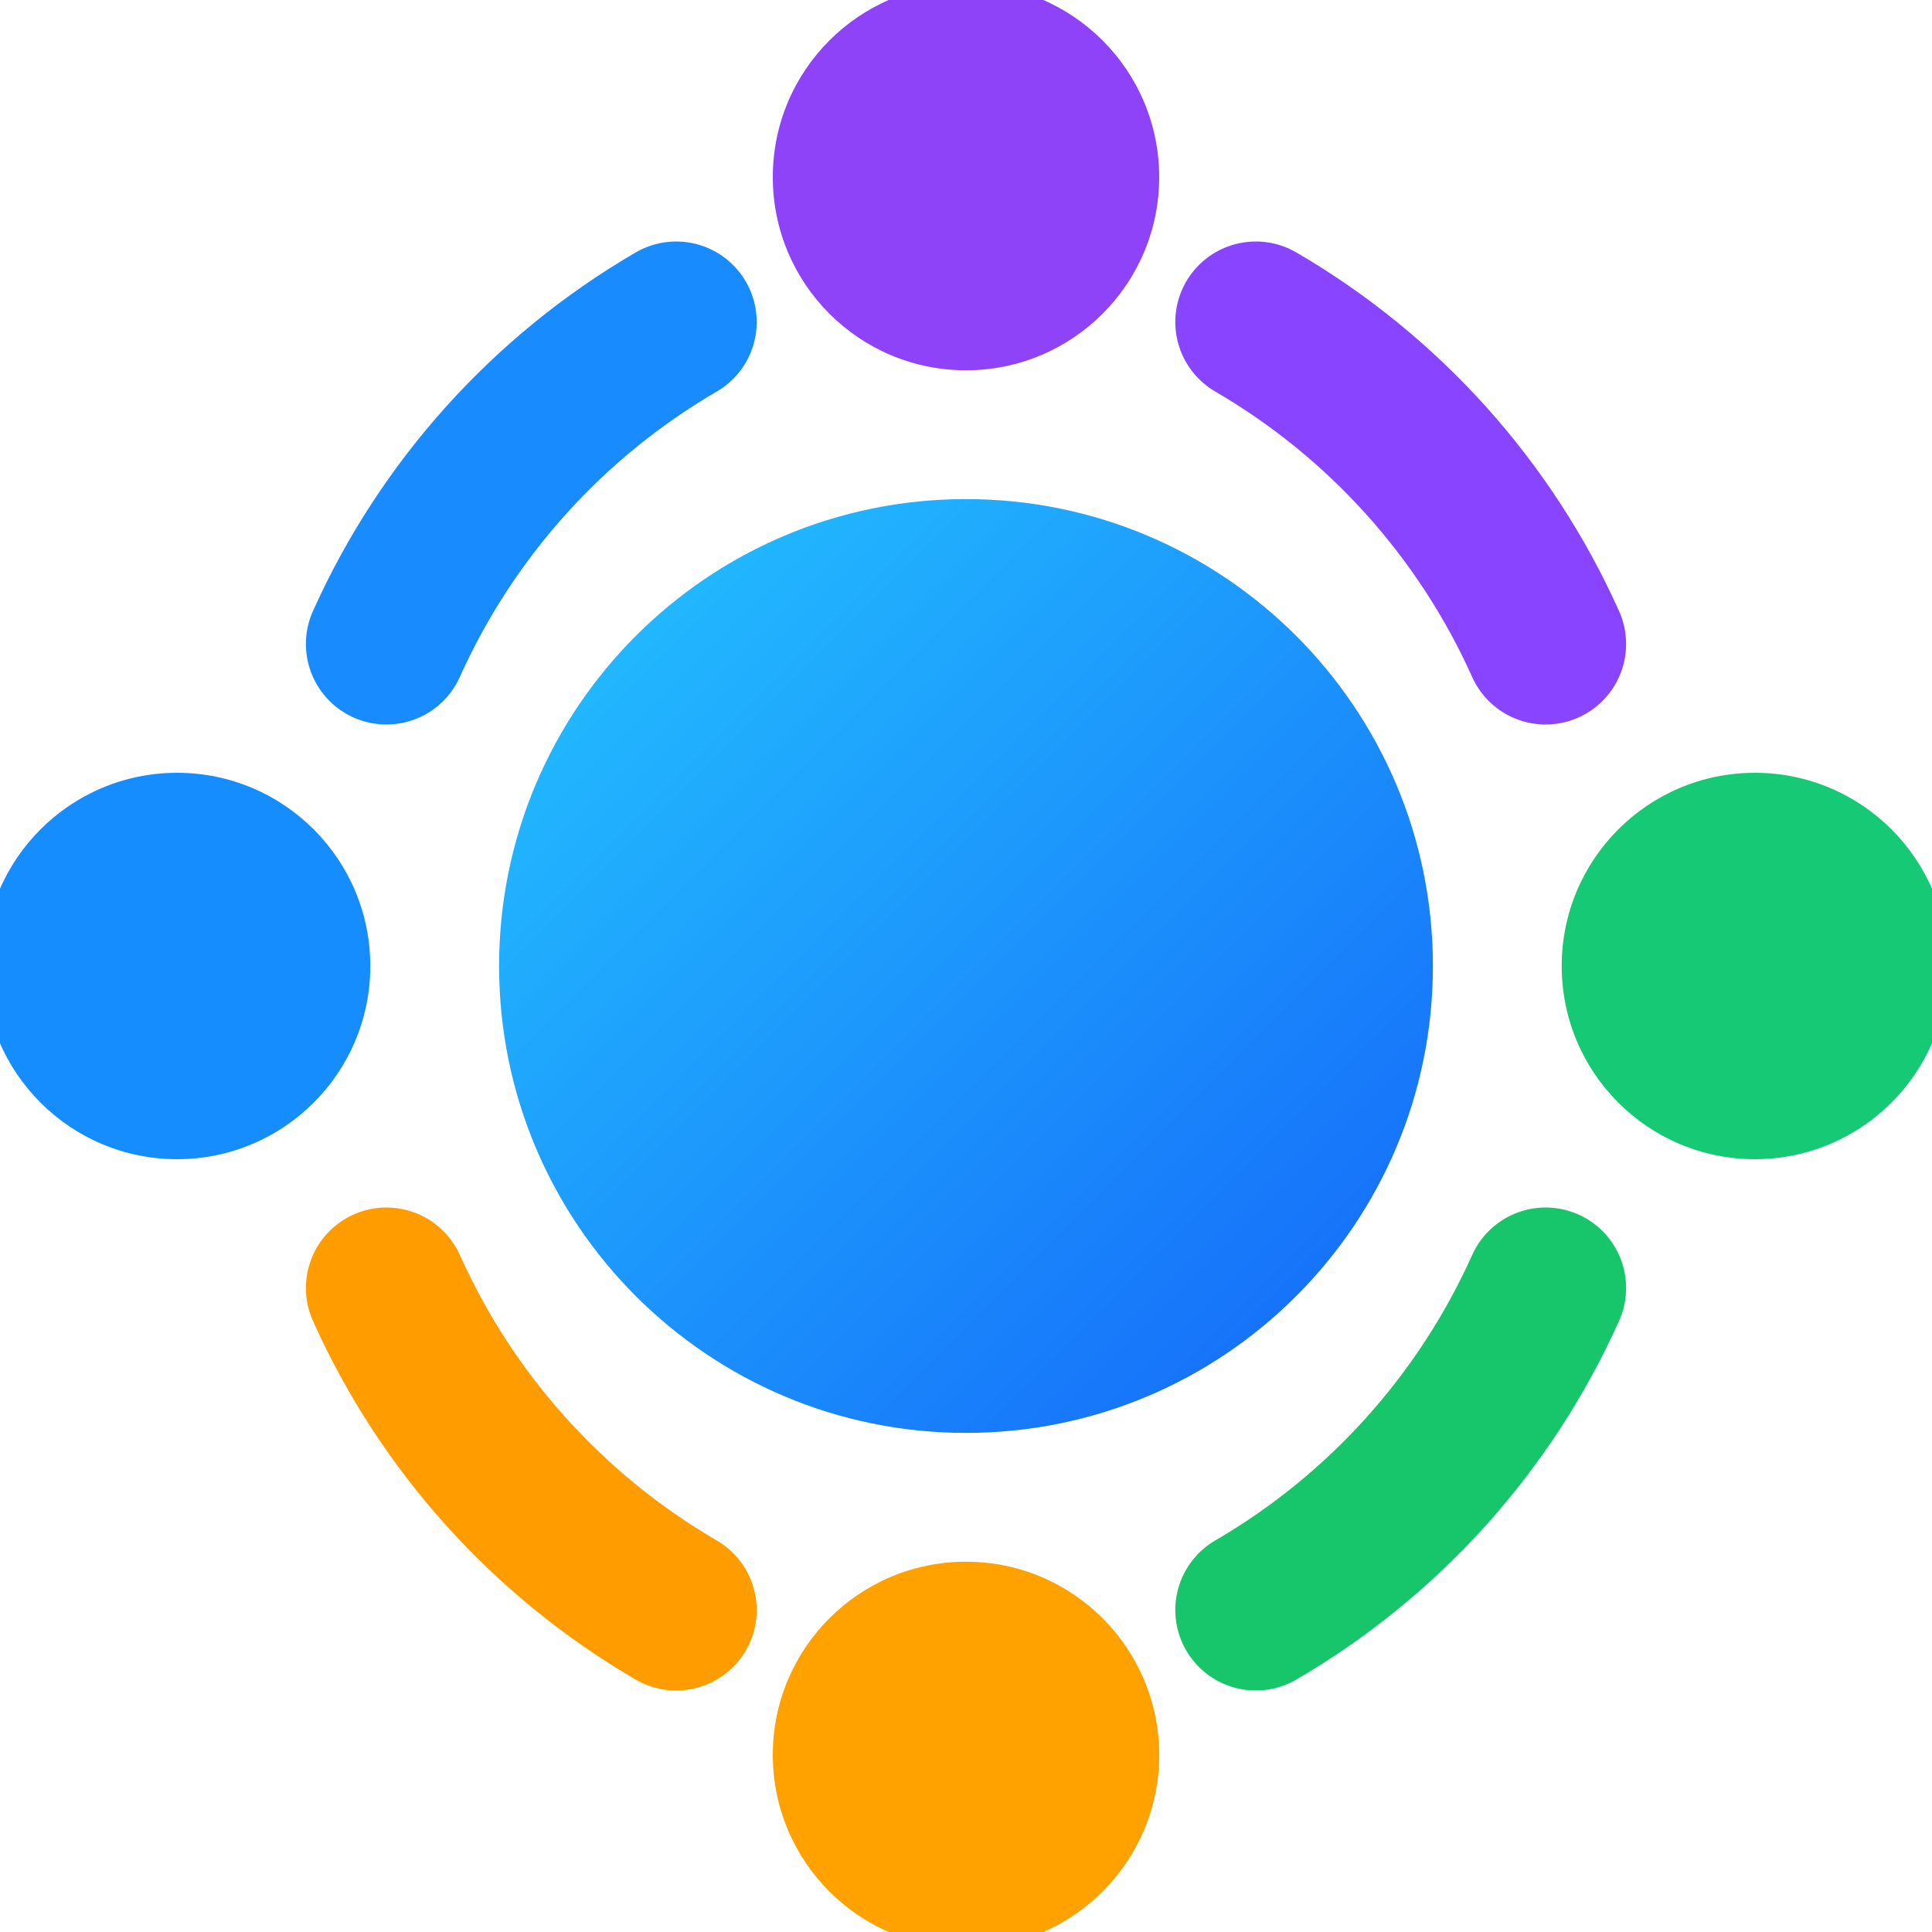
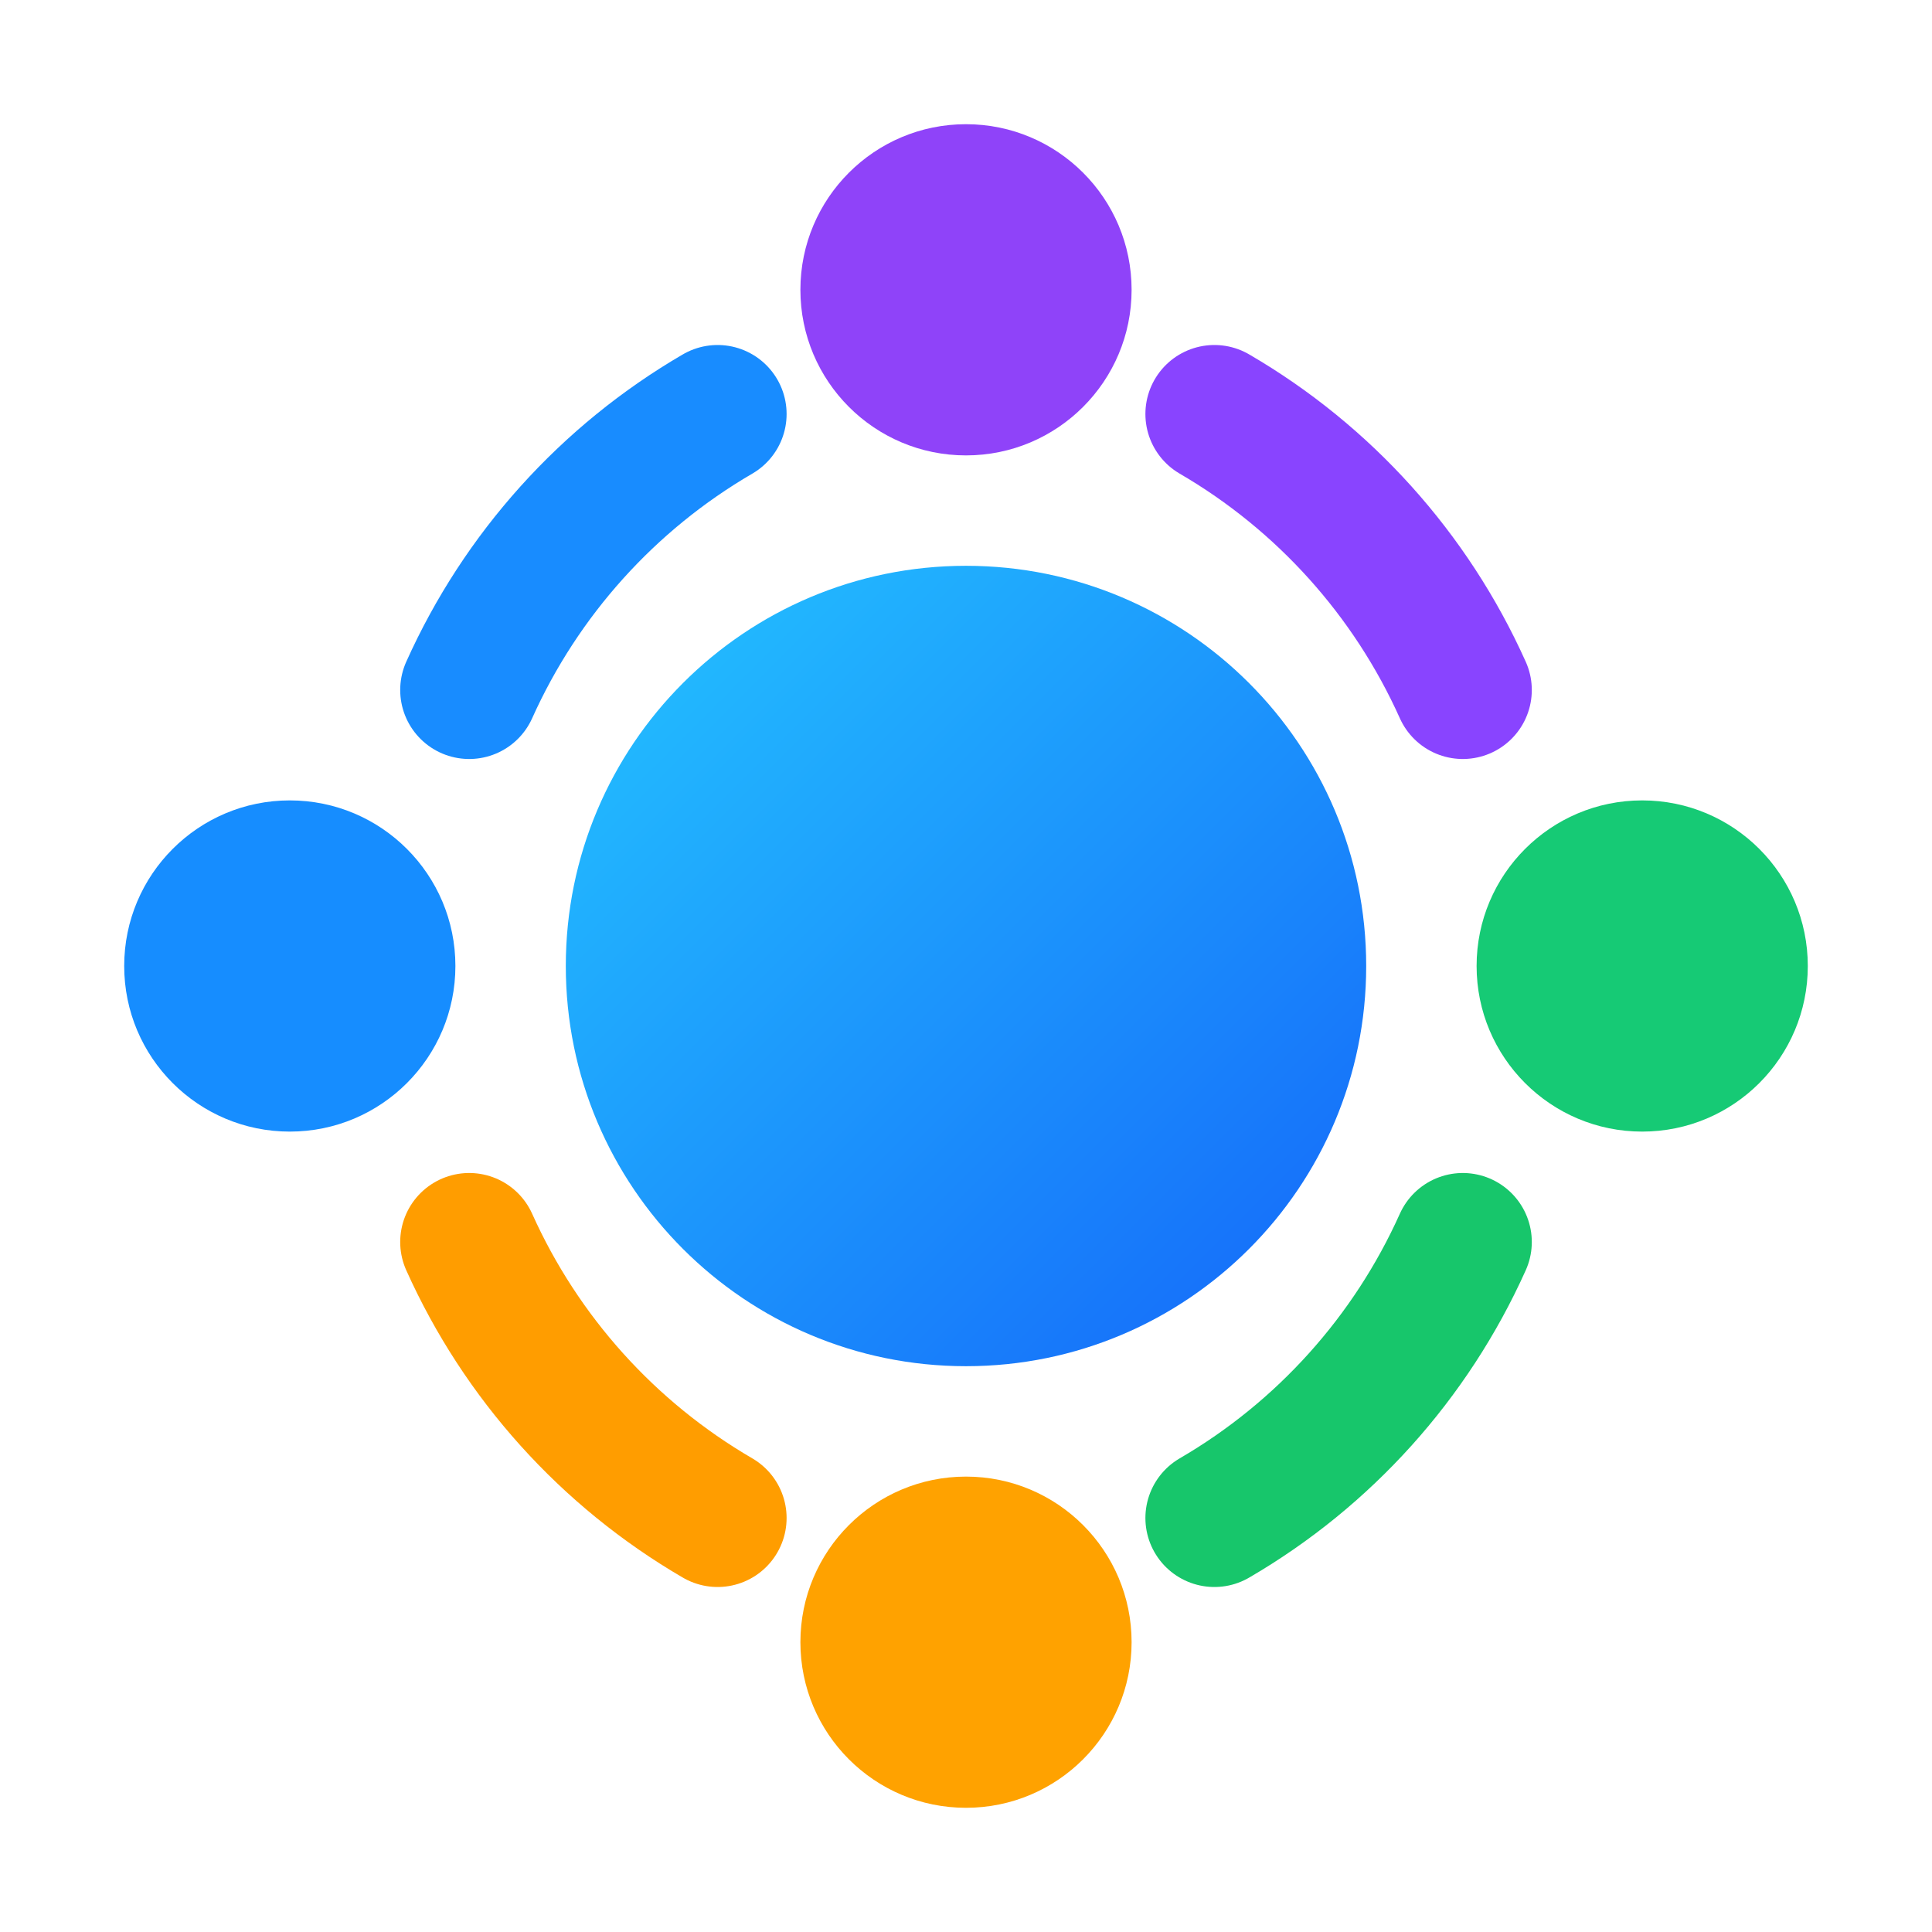
- <svg xmlns="http://www.w3.org/2000/svg" viewBox="0 0 120 120" role="img" aria-labelledby="t">
+ <svg xmlns="http://www.w3.org/2000/svg" viewBox="-10 -10 140 140" role="img" aria-labelledby="t">
  <defs>
    <linearGradient id="center" x1="0" y1="0" x2="1" y2="1">
      <stop stop-color="#24C5FF" />
      <stop offset="1" stop-color="#1465F9" />
    </linearGradient>
  </defs>
  <circle cx="60" cy="60" r="29" fill="url(#center)" />
  <path d="M24 40 A44 44 0 0 1 42 20" fill="none" stroke="#188CFF" stroke-width="10" stroke-linecap="round" />
  <path d="M78 20 A44 44 0 0 1 96 40" fill="none" stroke="#8944FF" stroke-width="10" stroke-linecap="round" />
  <path d="M96 80 A44 44 0 0 1 78 100" fill="none" stroke="#17C66B" stroke-width="10" stroke-linecap="round" />
  <path d="M42 100 A44 44 0 0 1 24 80" fill="none" stroke="#FF9D00" stroke-width="10" stroke-linecap="round" />
  <circle cx="60" cy="11" r="12" fill="#8F43F9" />
  <circle cx="109" cy="60" r="12" fill="#16CA75" />
  <circle cx="60" cy="109" r="12" fill="#FFA200" />
  <circle cx="11" cy="60" r="12" fill="#168DFF" />
</svg>
